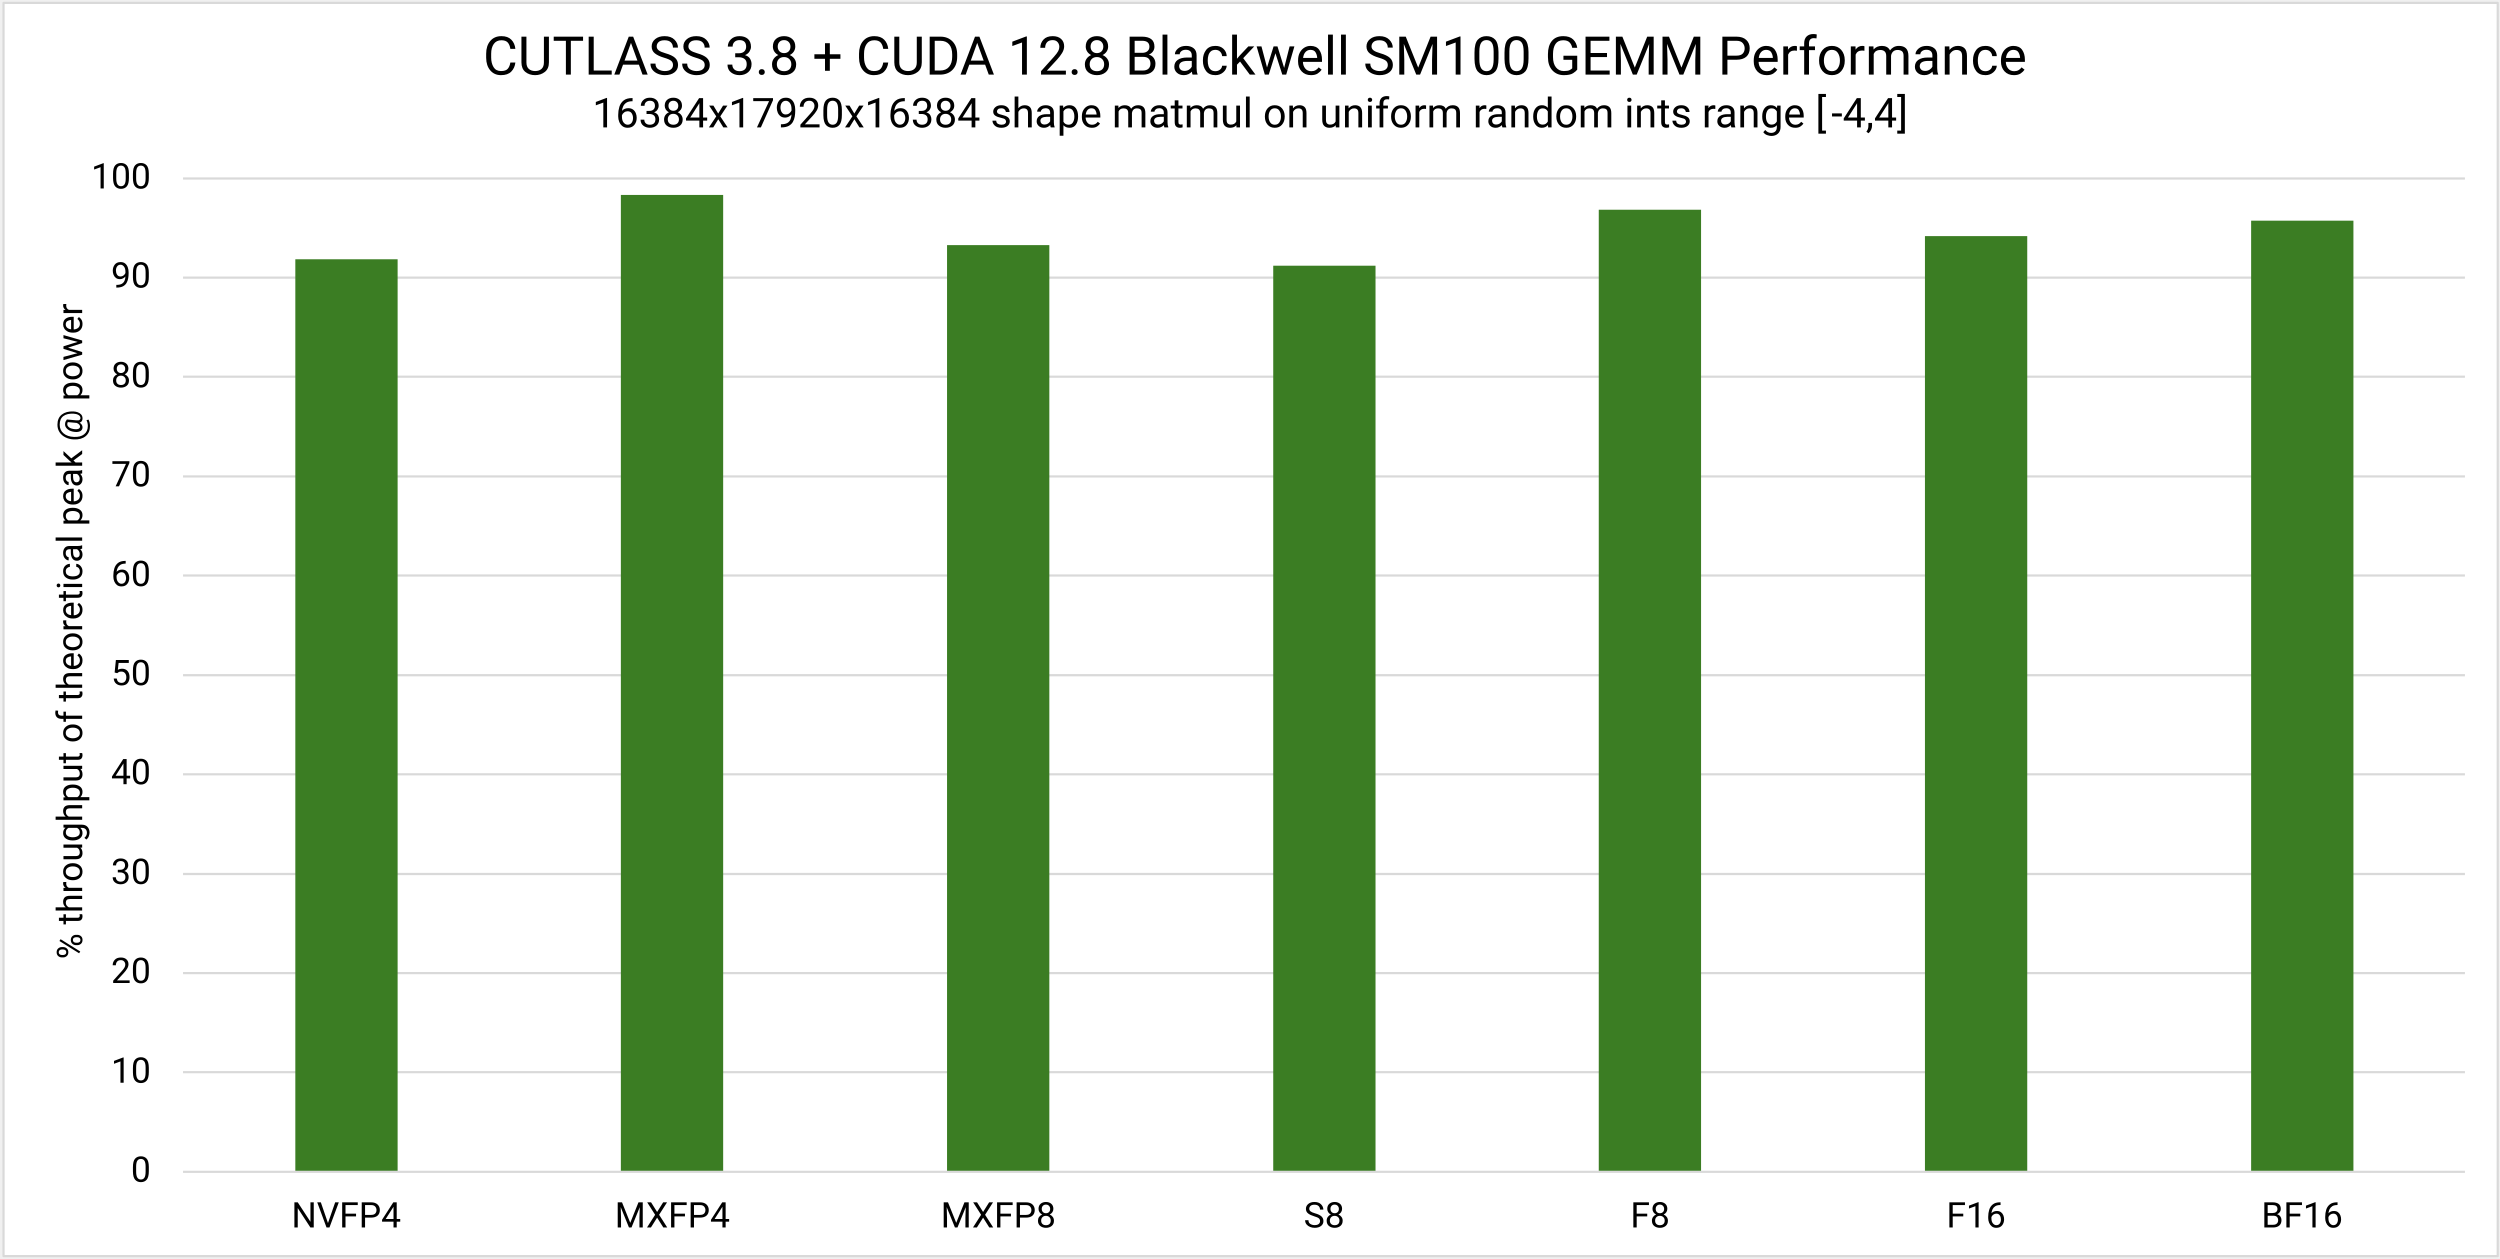
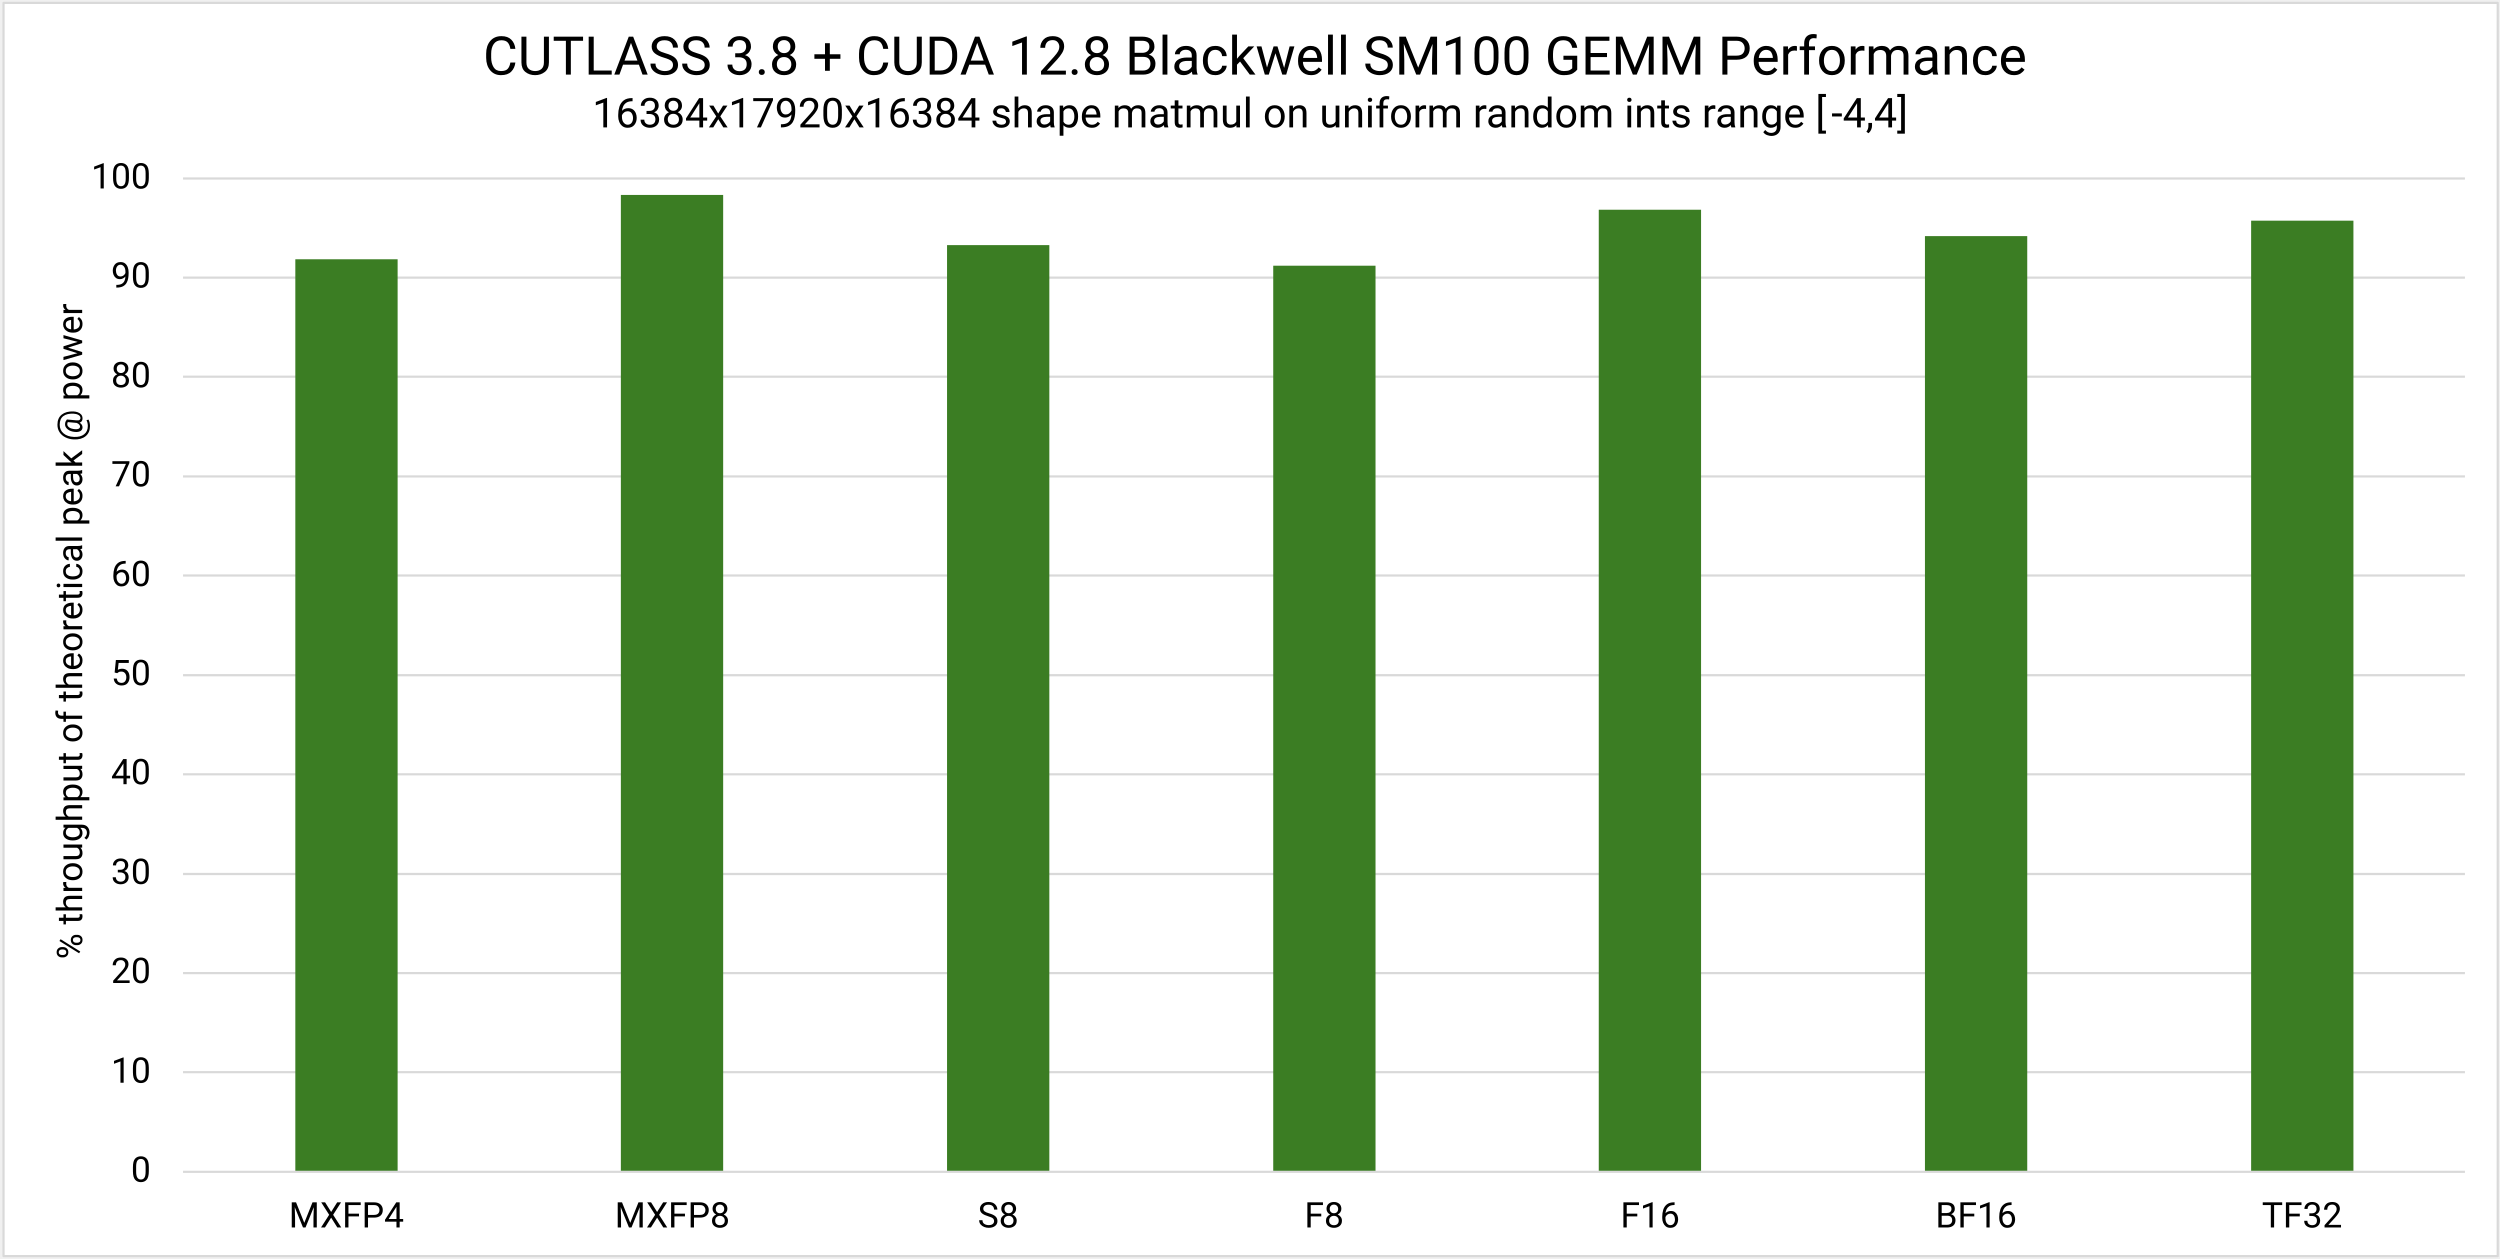
<svg xmlns="http://www.w3.org/2000/svg" width="3886" height="1956" xml:space="preserve" overflow="hidden">
  <defs>
    <clipPath id="clip0">
      <rect x="1242" y="-4" width="3886" height="1956" />
    </clipPath>
    <clipPath id="clip1">
      <rect x="1242" y="-4" width="3886" height="1956" />
    </clipPath>
  </defs>
  <g clip-path="url(#clip0)" transform="translate(-1242 4)">
    <g clip-path="url(#clip1)">
      <rect x="1247" y="0" width="3877" height="1948" fill="#FFFFFF" fill-opacity="1" />
      <g>
        <path d="M1526.5 1662.55 5073.5 1662.55M1526.5 1508.55 5073.5 1508.55M1526.5 1354.54 5073.5 1354.54M1526.5 1199.54 5073.5 1199.54M1526.5 1045.53 5073.5 1045.53M1526.5 890.529 5073.5 890.529M1526.5 736.524 5073.5 736.524M1526.5 581.519 5073.5 581.519M1526.5 427.514 5073.5 427.514M1526.5 273.5 5073.5 273.5" stroke="#D9D9D9" stroke-width="3.438" stroke-linecap="butt" stroke-linejoin="round" stroke-miterlimit="10" stroke-opacity="1" fill="none" fill-rule="nonzero" />
      </g>
      <g>
        <path d="M1701.06 399.013 1860.06 399.013 1860.06 1817 1701.06 1817ZM2207.07 299.01 2366.08 299.01 2366.08 1817 2207.07 1817ZM2714.09 377.012 2873.09 377.012 2873.09 1817 2714.09 1817ZM3221.11 409.013 3380.11 409.013 3380.11 1817 3221.11 1817ZM3727.12 322.011 3886.13 322.011 3886.13 1817 3727.12 1817ZM4234.14 363.012 4393.14 363.012 4393.14 1817 4234.14 1817ZM4741.16 339.011 4900.16 339.011 4900.16 1817 4741.16 1817Z" fill="#3B7D23" fill-rule="nonzero" fill-opacity="1" />
      </g>
      <g>
        <path d="M1526.5 1817.5 5073.5 1817.5" stroke="#D9D9D9" stroke-width="3.438" stroke-linecap="butt" stroke-linejoin="round" stroke-miterlimit="10" stroke-opacity="1" fill="none" fill-rule="evenodd" />
      </g>
      <g>
        <text fill="#000000" fill-opacity="1" font-family="Roboto,Roboto_MSFontService,sans-serif" font-style="normal" font-variant="normal" font-weight="400" font-stretch="normal" font-size="55" text-anchor="start" direction="ltr" writing-mode="lr-tb" unicode-bidi="normal" text-decoration="none" transform="matrix(1 0 0 1 1445.54 1833)">0</text>
      </g>
      <g>
        <text fill="#000000" fill-opacity="1" font-family="Roboto,Roboto_MSFontService,sans-serif" font-style="normal" font-variant="normal" font-weight="400" font-stretch="normal" font-size="55" text-anchor="start" direction="ltr" writing-mode="lr-tb" unicode-bidi="normal" text-decoration="none" transform="matrix(1 0 0 1 1414.62 1679)">10</text>
      </g>
      <g>
        <text fill="#000000" fill-opacity="1" font-family="Roboto,Roboto_MSFontService,sans-serif" font-style="normal" font-variant="normal" font-weight="400" font-stretch="normal" font-size="55" text-anchor="start" direction="ltr" writing-mode="lr-tb" unicode-bidi="normal" text-decoration="none" transform="matrix(1 0 0 1 1414.62 1524)">20</text>
      </g>
      <g>
        <text fill="#000000" fill-opacity="1" font-family="Roboto,Roboto_MSFontService,sans-serif" font-style="normal" font-variant="normal" font-weight="400" font-stretch="normal" font-size="55" text-anchor="start" direction="ltr" writing-mode="lr-tb" unicode-bidi="normal" text-decoration="none" transform="matrix(1 0 0 1 1414.62 1370)">30</text>
      </g>
      <g>
        <text fill="#000000" fill-opacity="1" font-family="Roboto,Roboto_MSFontService,sans-serif" font-style="normal" font-variant="normal" font-weight="400" font-stretch="normal" font-size="55" text-anchor="start" direction="ltr" writing-mode="lr-tb" unicode-bidi="normal" text-decoration="none" transform="matrix(1 0 0 1 1414.62 1215)">40</text>
      </g>
      <g>
        <text fill="#000000" fill-opacity="1" font-family="Roboto,Roboto_MSFontService,sans-serif" font-style="normal" font-variant="normal" font-weight="400" font-stretch="normal" font-size="55" text-anchor="start" direction="ltr" writing-mode="lr-tb" unicode-bidi="normal" text-decoration="none" transform="matrix(1 0 0 1 1414.62 1061)">50</text>
      </g>
      <g>
        <text fill="#000000" fill-opacity="1" font-family="Roboto,Roboto_MSFontService,sans-serif" font-style="normal" font-variant="normal" font-weight="400" font-stretch="normal" font-size="55" text-anchor="start" direction="ltr" writing-mode="lr-tb" unicode-bidi="normal" text-decoration="none" transform="matrix(1 0 0 1 1414.62 907)">60</text>
      </g>
      <g>
        <text fill="#000000" fill-opacity="1" font-family="Roboto,Roboto_MSFontService,sans-serif" font-style="normal" font-variant="normal" font-weight="400" font-stretch="normal" font-size="55" text-anchor="start" direction="ltr" writing-mode="lr-tb" unicode-bidi="normal" text-decoration="none" transform="matrix(1 0 0 1 1414.62 752)">70</text>
      </g>
      <g>
        <text fill="#000000" fill-opacity="1" font-family="Roboto,Roboto_MSFontService,sans-serif" font-style="normal" font-variant="normal" font-weight="400" font-stretch="normal" font-size="55" text-anchor="start" direction="ltr" writing-mode="lr-tb" unicode-bidi="normal" text-decoration="none" transform="matrix(1 0 0 1 1414.62 598)">80</text>
      </g>
      <g>
        <text fill="#000000" fill-opacity="1" font-family="Roboto,Roboto_MSFontService,sans-serif" font-style="normal" font-variant="normal" font-weight="400" font-stretch="normal" font-size="55" text-anchor="start" direction="ltr" writing-mode="lr-tb" unicode-bidi="normal" text-decoration="none" transform="matrix(1 0 0 1 1414.62 443)">90</text>
      </g>
      <g>
        <text fill="#000000" fill-opacity="1" font-family="Roboto,Roboto_MSFontService,sans-serif" font-style="normal" font-variant="normal" font-weight="400" font-stretch="normal" font-size="55" text-anchor="start" direction="ltr" writing-mode="lr-tb" unicode-bidi="normal" text-decoration="none" transform="matrix(1 0 0 1 1383.71 289)">100</text>
      </g>
      <g>
-         <text fill="#000000" fill-opacity="1" font-family="Roboto,Roboto_MSFontService,sans-serif" font-style="normal" font-variant="normal" font-weight="400" font-stretch="normal" font-size="55" text-anchor="start" direction="ltr" writing-mode="lr-tb" unicode-bidi="normal" text-decoration="none" transform="matrix(1 0 0 1 1695.08 1904)">NVFP4</text>
+         <text fill="#000000" fill-opacity="1" font-family="Roboto,Roboto_MSFontService,sans-serif" font-style="normal" font-variant="normal" font-weight="400" font-stretch="normal" font-size="55" text-anchor="start" direction="ltr" writing-mode="lr-tb" unicode-bidi="normal" text-decoration="none" transform="matrix(1 0 0 1 1690.96 1904)">MXFP4</text>
      </g>
      <g>
-         <text fill="#000000" fill-opacity="1" font-family="Roboto,Roboto_MSFontService,sans-serif" font-style="normal" font-variant="normal" font-weight="400" font-stretch="normal" font-size="55" text-anchor="start" direction="ltr" writing-mode="lr-tb" unicode-bidi="normal" text-decoration="none" transform="matrix(1 0 0 1 2197.65 1904)">MXFP4</text>
+         <text fill="#000000" fill-opacity="1" font-family="Roboto,Roboto_MSFontService,sans-serif" font-style="normal" font-variant="normal" font-weight="400" font-stretch="normal" font-size="55" text-anchor="start" direction="ltr" writing-mode="lr-tb" unicode-bidi="normal" text-decoration="none" transform="matrix(1 0 0 1 2197.65 1904)">MXFP8</text>
      </g>
      <g>
-         <text fill="#000000" fill-opacity="1" font-family="Roboto,Roboto_MSFontService,sans-serif" font-style="normal" font-variant="normal" font-weight="400" font-stretch="normal" font-size="55" text-anchor="start" direction="ltr" writing-mode="lr-tb" unicode-bidi="normal" text-decoration="none" transform="matrix(1 0 0 1 2704.35 1904)">MXFP8</text>
+         <text fill="#000000" fill-opacity="1" font-family="Roboto,Roboto_MSFontService,sans-serif" font-style="normal" font-variant="normal" font-weight="400" font-stretch="normal" font-size="55" text-anchor="start" direction="ltr" writing-mode="lr-tb" unicode-bidi="normal" text-decoration="none" transform="matrix(1 0 0 1 2761.83 1904)">S8</text>
      </g>
      <g>
-         <text fill="#000000" fill-opacity="1" font-family="Roboto,Roboto_MSFontService,sans-serif" font-style="normal" font-variant="normal" font-weight="400" font-stretch="normal" font-size="55" text-anchor="start" direction="ltr" writing-mode="lr-tb" unicode-bidi="normal" text-decoration="none" transform="matrix(1 0 0 1 3268.52 1904)">S8</text>
+         <text fill="#000000" fill-opacity="1" font-family="Roboto,Roboto_MSFontService,sans-serif" font-style="normal" font-variant="normal" font-weight="400" font-stretch="normal" font-size="55" text-anchor="start" direction="ltr" writing-mode="lr-tb" unicode-bidi="normal" text-decoration="none" transform="matrix(1 0 0 1 3269.65 1904)">F8</text>
      </g>
      <g>
-         <text fill="#000000" fill-opacity="1" font-family="Roboto,Roboto_MSFontService,sans-serif" font-style="normal" font-variant="normal" font-weight="400" font-stretch="normal" font-size="55" text-anchor="start" direction="ltr" writing-mode="lr-tb" unicode-bidi="normal" text-decoration="none" transform="matrix(1 0 0 1 3776.34 1904)">F8</text>
+         <text fill="#000000" fill-opacity="1" font-family="Roboto,Roboto_MSFontService,sans-serif" font-style="normal" font-variant="normal" font-weight="400" font-stretch="normal" font-size="55" text-anchor="start" direction="ltr" writing-mode="lr-tb" unicode-bidi="normal" text-decoration="none" transform="matrix(1 0 0 1 3760.89 1904)">F16</text>
      </g>
      <g>
-         <text fill="#000000" fill-opacity="1" font-family="Roboto,Roboto_MSFontService,sans-serif" font-style="normal" font-variant="normal" font-weight="400" font-stretch="normal" font-size="55" text-anchor="start" direction="ltr" writing-mode="lr-tb" unicode-bidi="normal" text-decoration="none" transform="matrix(1 0 0 1 4267.58 1904)">F16</text>
+         <text fill="#000000" fill-opacity="1" font-family="Roboto,Roboto_MSFontService,sans-serif" font-style="normal" font-variant="normal" font-weight="400" font-stretch="normal" font-size="55" text-anchor="start" direction="ltr" writing-mode="lr-tb" unicode-bidi="normal" text-decoration="none" transform="matrix(1 0 0 1 4250.45 1904)">BF16</text>
      </g>
      <g>
-         <text fill="#000000" fill-opacity="1" font-family="Roboto,Roboto_MSFontService,sans-serif" font-style="normal" font-variant="normal" font-weight="400" font-stretch="normal" font-size="55" text-anchor="start" direction="ltr" writing-mode="lr-tb" unicode-bidi="normal" text-decoration="none" transform="matrix(1 0 0 1 4757.15 1904)">BF16</text>
+         <text fill="#000000" fill-opacity="1" font-family="Roboto,Roboto_MSFontService,sans-serif" font-style="normal" font-variant="normal" font-weight="400" font-stretch="normal" font-size="55" text-anchor="start" direction="ltr" writing-mode="lr-tb" unicode-bidi="normal" text-decoration="none" transform="matrix(1 0 0 1 4757.87 1904)">TF32</text>
      </g>
      <g>
        <text fill="#000000" fill-opacity="1" font-family="Roboto,Roboto_MSFontService,sans-serif" font-style="normal" font-variant="normal" font-weight="400" font-stretch="normal" font-size="55" text-anchor="start" direction="ltr" writing-mode="lr-tb" unicode-bidi="normal" text-decoration="none" transform="matrix(6.12323e-17 -1 1 6.12323e-17 1369.71 1487)">% throughput of theoretical peak @ power</text>
      </g>
      <g>
        <text fill="#000000" fill-opacity="1" font-family="Roboto,Roboto_MSFontService,sans-serif" font-style="normal" font-variant="normal" font-weight="400" font-stretch="normal" font-size="83" text-anchor="start" direction="ltr" writing-mode="lr-tb" unicode-bidi="normal" text-decoration="none" transform="matrix(1 0 0 1 1992.83 112)">CUTLASS 3.8 + CUDA 12.8 Blackwell SM100 GEMM Performance</text>
      </g>
      <g>
        <text fill="#000000" fill-opacity="1" font-family="Roboto,Roboto_MSFontService,sans-serif" font-style="normal" font-variant="normal" font-weight="400" font-stretch="normal" font-size="64" text-anchor="start" direction="ltr" writing-mode="lr-tb" unicode-bidi="normal" text-decoration="none" transform="matrix(1 0 0 1 2162.81 194)">16384x17920x16384 shape matmul on uniform random ints range [</text>
      </g>
      <g>
        <text fill="#000000" fill-opacity="1" font-family="Roboto,Roboto_MSFontService,sans-serif" font-style="normal" font-variant="normal" font-weight="400" font-stretch="normal" font-size="64" text-anchor="start" direction="ltr" writing-mode="lr-tb" unicode-bidi="normal" text-decoration="none" transform="matrix(1 0 0 1 4088.52 194)">-</text>
      </g>
      <g>
        <text fill="#000000" fill-opacity="1" font-family="Roboto,Roboto_MSFontService,sans-serif" font-style="normal" font-variant="normal" font-weight="400" font-stretch="normal" font-size="64" text-anchor="start" direction="ltr" writing-mode="lr-tb" unicode-bidi="normal" text-decoration="none" transform="matrix(1 0 0 1 4106.25 194)">4,4]</text>
      </g>
      <rect x="1247.5" y="0.5" width="3877" height="1948" stroke="#D9D9D9" stroke-width="3.438" stroke-linecap="butt" stroke-linejoin="round" stroke-miterlimit="10" stroke-opacity="1" fill="none" />
    </g>
  </g>
</svg>
